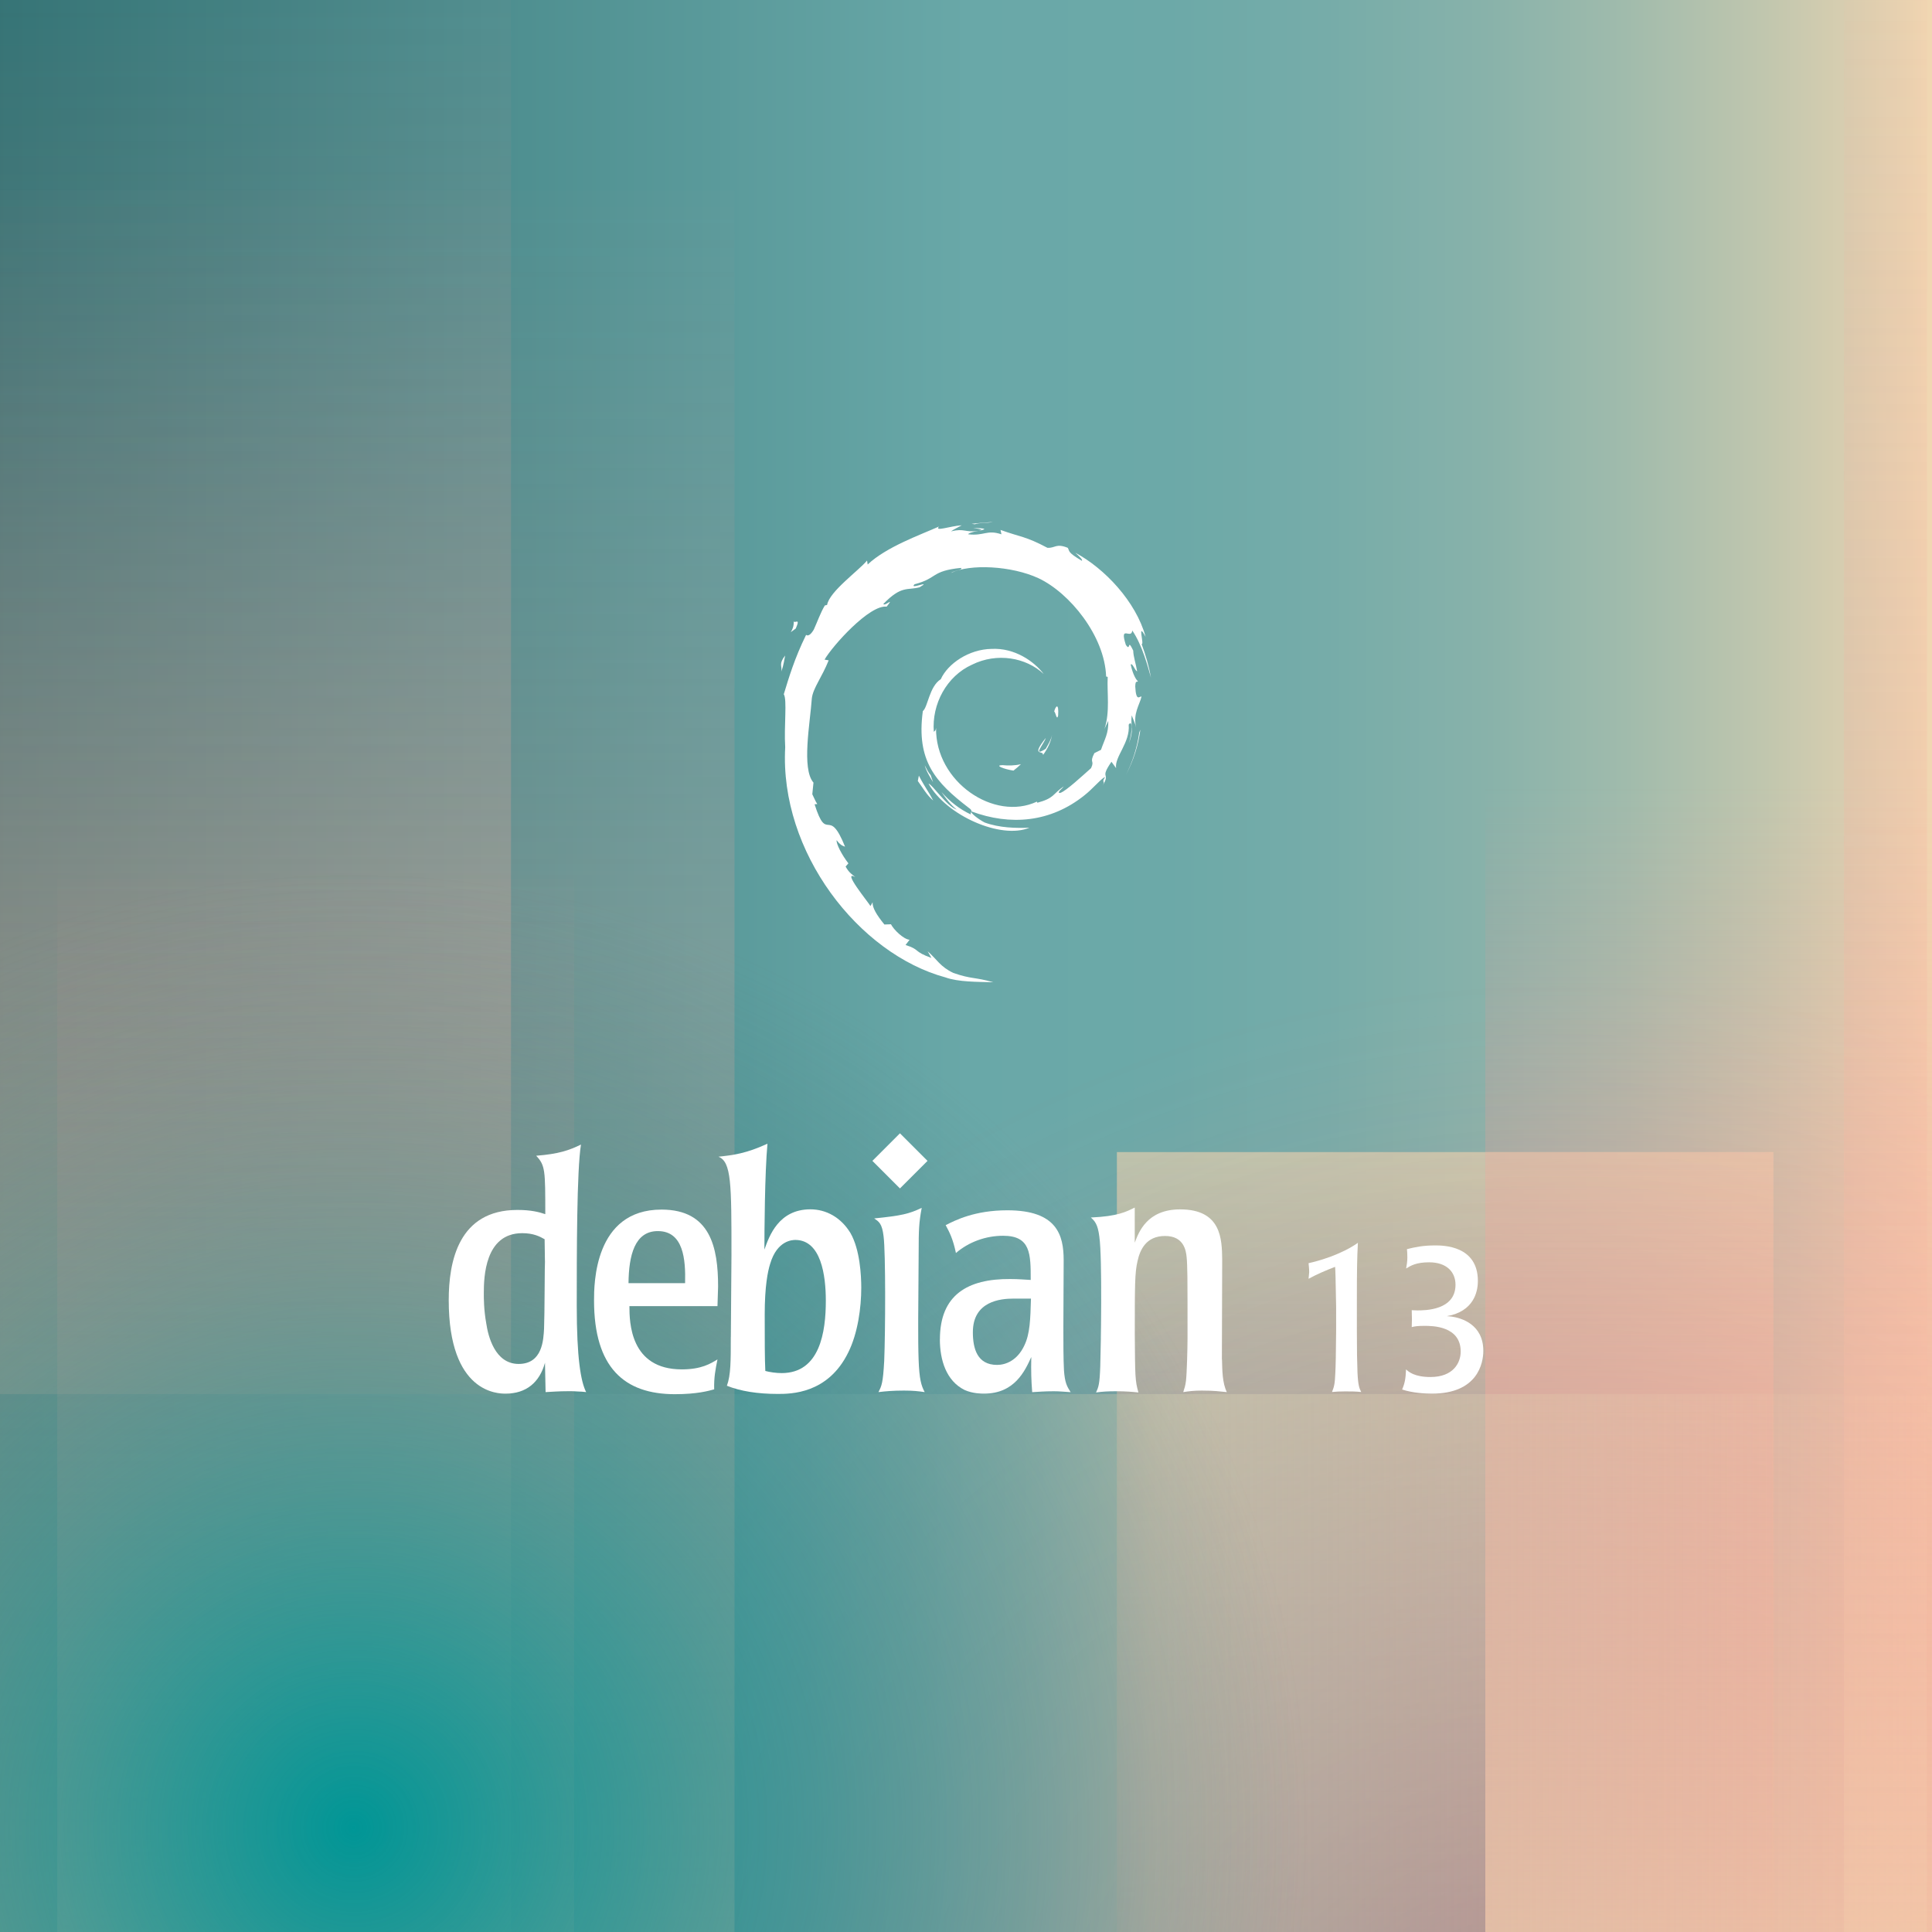
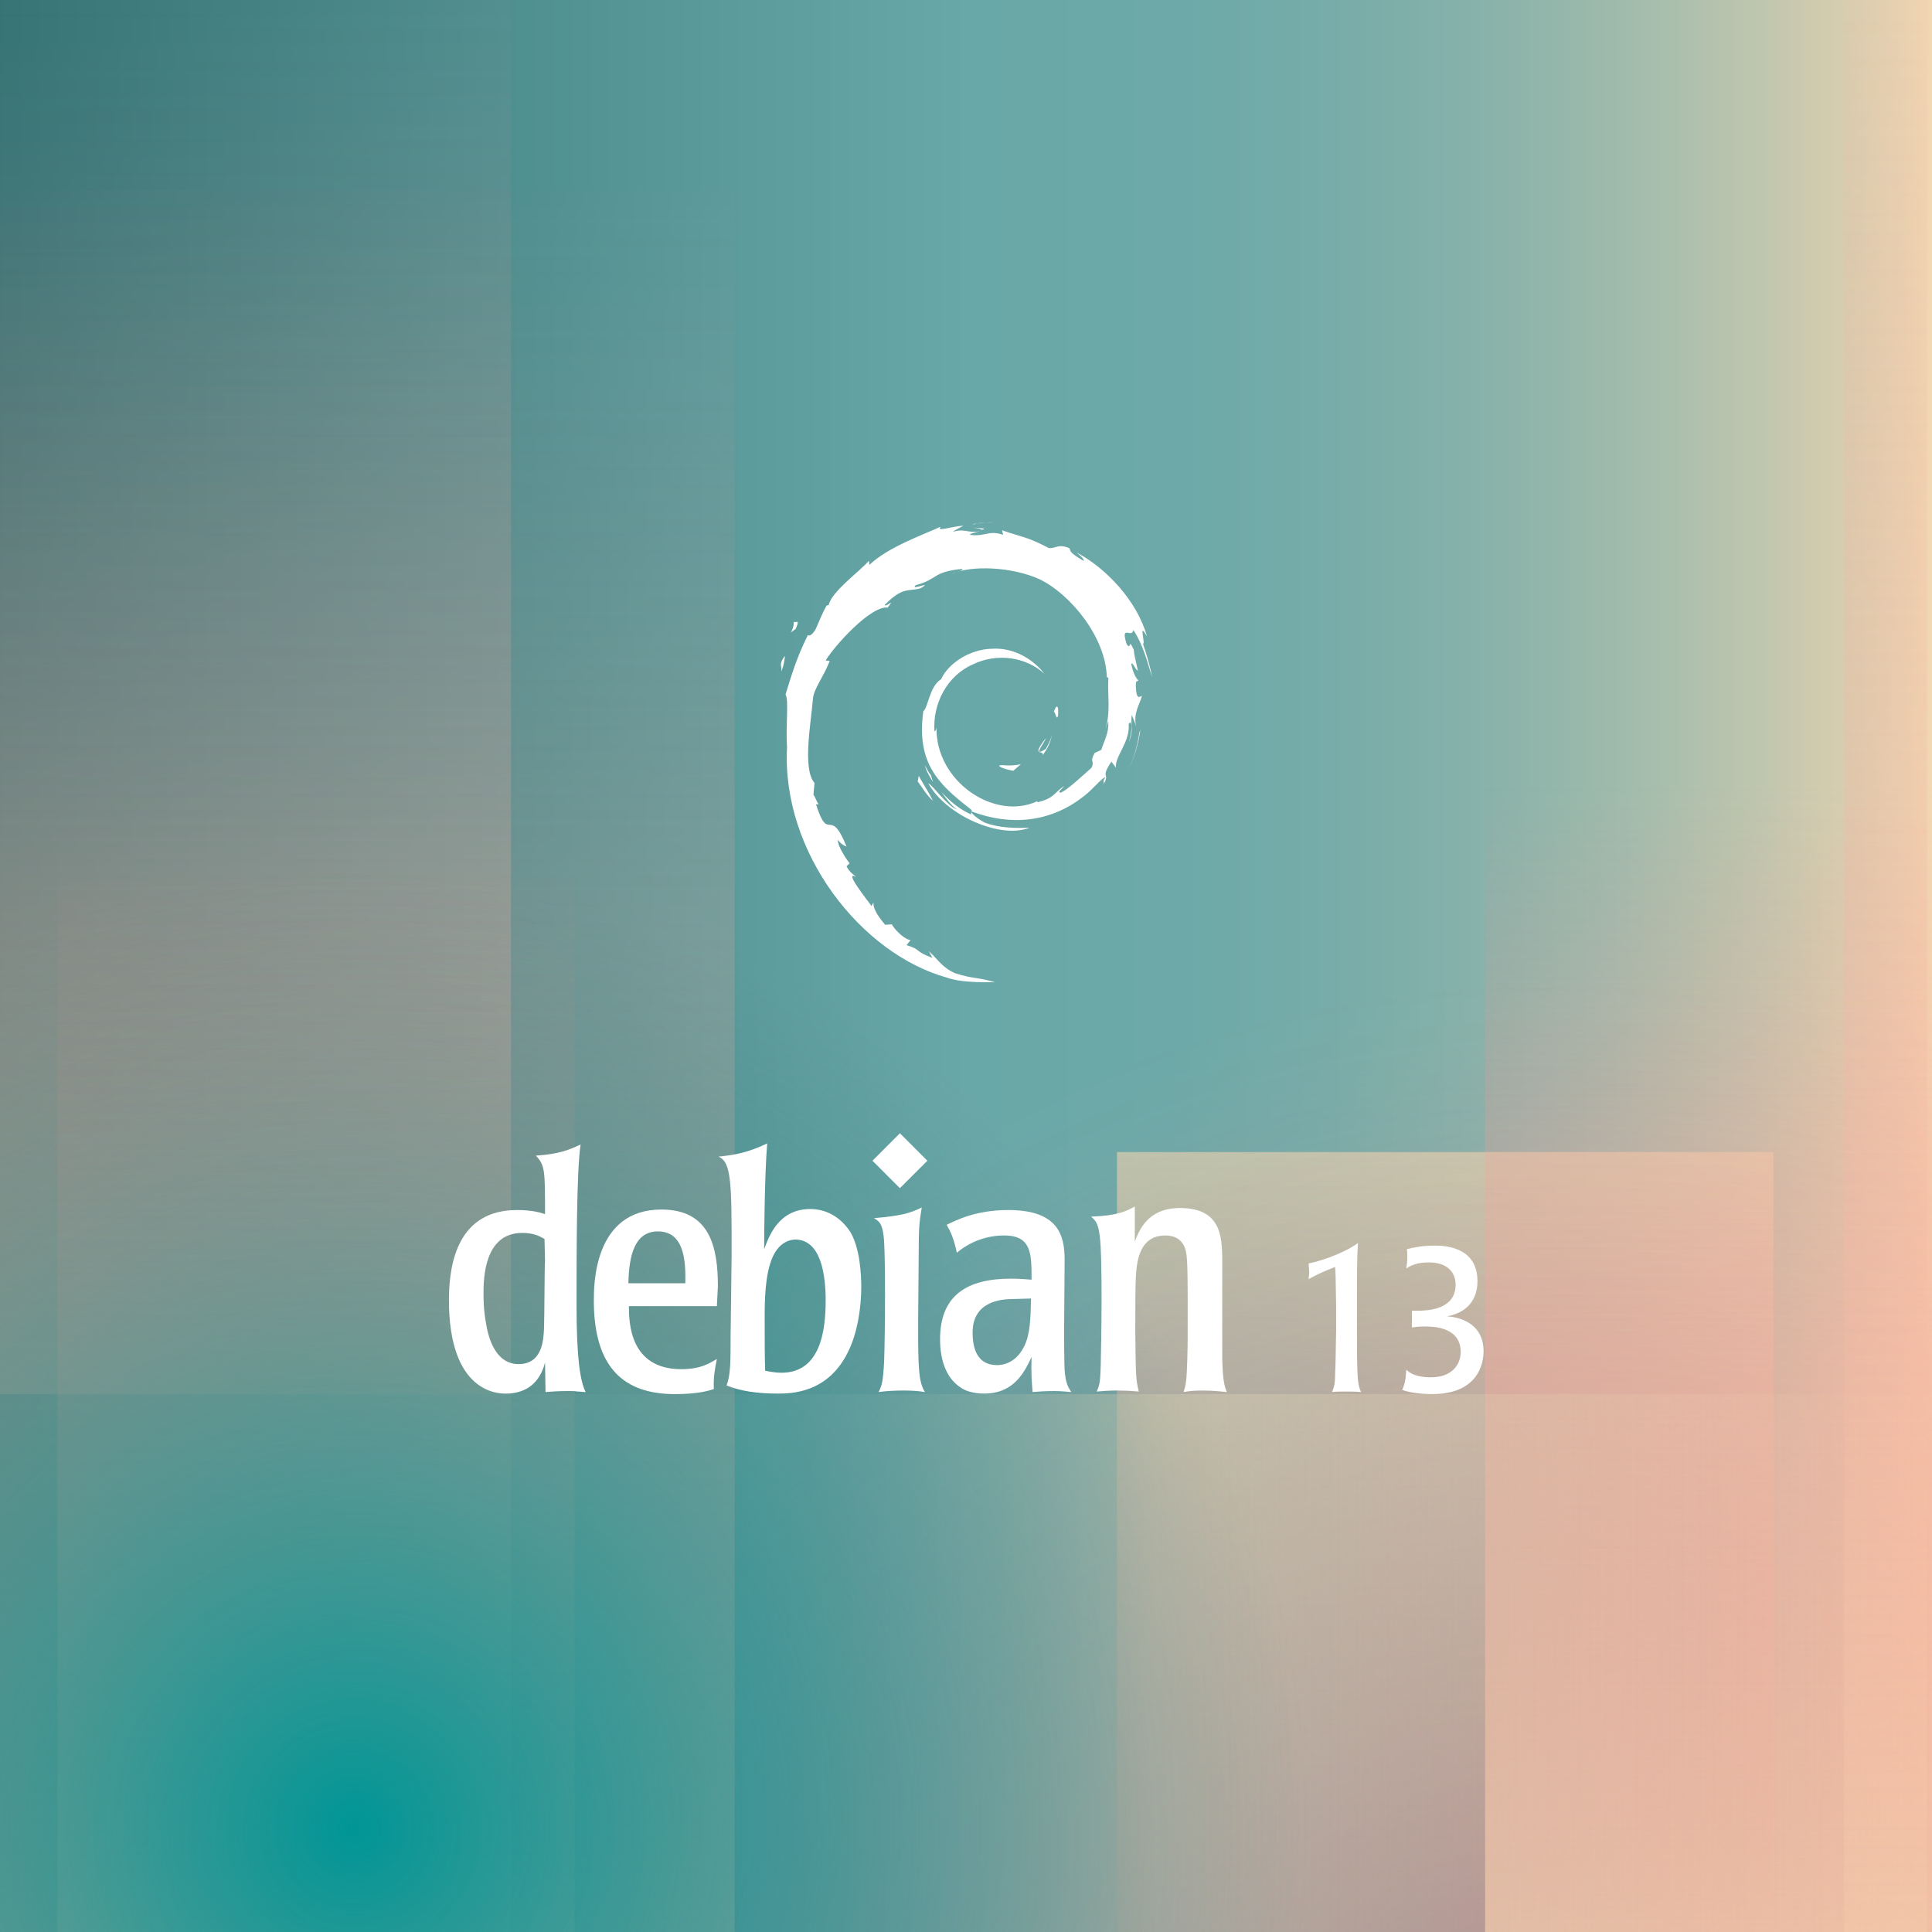
- <svg xmlns="http://www.w3.org/2000/svg" xmlns:xlink="http://www.w3.org/1999/xlink" id="Calque_1" viewBox="0 0 380 380">
-   <defs>
-     <style>.cls-1{fill:#fff;}.cls-2{fill:url(#Dégradé_sans_nom_304-2);}.cls-3{fill:url(#Dégradé_sans_nom_34);}.cls-4{fill:url(#Dégradé_sans_nom_304-6);}.cls-4,.cls-5,.cls-6,.cls-7,.cls-8{opacity:.5;}.cls-5{fill:url(#Dégradé_sans_nom_304-5);}.cls-6{fill:url(#Dégradé_sans_nom_304-4);}.cls-7{fill:url(#Dégradé_sans_nom_304-3);}.cls-9{fill:url(#Dégradé_sans_nom_153);opacity:.4;}.cls-10{fill:url(#Dégradé_sans_nom_304);opacity:.6;}.cls-8{fill:url(#Dégradé_sans_nom_334);}.cls-11{fill:url(#Dégradé_sans_nom_342);}</style>
-     <linearGradient id="Dégradé_sans_nom_342" x1="-4.83" y1="220.98" x2="385.88" y2="220.98" gradientUnits="userSpaceOnUse">
-       <stop offset="0" stop-color="#2f7274" />
-       <stop offset=".5" stop-color="#69a8a8" />
-       <stop offset=".6" stop-color="#6ca9a8" />
-       <stop offset=".68" stop-color="#76aca9" />
-       <stop offset=".76" stop-color="#88b2aa" />
-       <stop offset=".83" stop-color="#a0bbac" />
-       <stop offset=".9" stop-color="#c0c6ae" />
-       <stop offset=".97" stop-color="#e7d3b1" />
-       <stop offset="1" stop-color="#fcdbb3" />
+ <svg xmlns="http://www.w3.org/2000/svg" xmlns:xlink="http://www.w3.org/1999/xlink" version="1.1" id="Calque_1" x="0px" y="0px" viewBox="0 0 380 380" style="enable-background:new 0 0 380 380;" xml:space="preserve">
+   <style type="text/css">
+ 	
+ 		.st0{clip-path:url(#SVGID_00000017500534575583493370000008058974535105034397_);fill:url(#SVGID_00000111162707294562859730000010302273538246950564_);}
+ 	
+ 		.st1{opacity:0.6;clip-path:url(#SVGID_00000017500534575583493370000008058974535105034397_);fill:url(#SVGID_00000130623856721239297150000000913837461089599657_);enable-background:new    ;}
+ 	
+ 		.st2{opacity:0.4;clip-path:url(#SVGID_00000017500534575583493370000008058974535105034397_);fill:url(#SVGID_00000154426506257093760270000004178649094400042943_);enable-background:new    ;}
+ 	
+ 		.st3{clip-path:url(#SVGID_00000017500534575583493370000008058974535105034397_);fill:url(#SVGID_00000000919863390713801540000010740212914416404150_);}
+ 	
+ 		.st4{opacity:0.5;clip-path:url(#SVGID_00000017500534575583493370000008058974535105034397_);fill:url(#SVGID_00000165941981762611243130000015124107355376796558_);enable-background:new    ;}
+ 	
+ 		.st5{opacity:0.5;clip-path:url(#SVGID_00000017500534575583493370000008058974535105034397_);fill:url(#SVGID_00000044896708326305245150000003305184433019063204_);enable-background:new    ;}
+ 	
+ 		.st6{opacity:0.5;clip-path:url(#SVGID_00000017500534575583493370000008058974535105034397_);fill:url(#SVGID_00000092456436880179520870000000703482025259738766_);enable-background:new    ;}
+ 	
+ 		.st7{opacity:0.5;clip-path:url(#SVGID_00000017500534575583493370000008058974535105034397_);fill:url(#SVGID_00000166646516472674958240000015575385100674353315_);enable-background:new    ;}
+ 	
+ 		.st8{opacity:0.5;clip-path:url(#SVGID_00000017500534575583493370000008058974535105034397_);fill:url(#SVGID_00000004547870387775322700000016275489369819594881_);enable-background:new    ;}
+ 	
+ 		.st9{clip-path:url(#SVGID_00000017500534575583493370000008058974535105034397_);fill:url(#SVGID_00000043434332521380686910000018002476251651017373_);}
+ 	.st10{clip-path:url(#SVGID_00000017500534575583493370000008058974535105034397_);fill:#FFFFFF;}
+ </style>
+   <g>
+     <defs>
+       <rect id="SVGID_1_" width="380" height="380" />
+     </defs>
+     <clipPath id="SVGID_00000031930349366936999720000003426269924051075764_">
+       <use xlink:href="#SVGID_1_" style="overflow:visible;" />
+     </clipPath>
+     <linearGradient id="SVGID_00000035504479048906783520000013424934788839214727_" gradientUnits="userSpaceOnUse" x1="-4.83" y1="159.025" x2="385.88" y2="159.025" gradientTransform="matrix(1 0 0 -1 0 380)">
+       <stop offset="0" style="stop-color:#2F7274" />
+       <stop offset="0.5" style="stop-color:#69A8A8" />
+       <stop offset="0.6" style="stop-color:#6CA9A8" />
+       <stop offset="0.68" style="stop-color:#76ACA9" />
+       <stop offset="0.76" style="stop-color:#88B2AA" />
+       <stop offset="0.83" style="stop-color:#A0BBAC" />
+       <stop offset="0.9" style="stop-color:#C0C6AE" />
+       <stop offset="0.97" style="stop-color:#E7D3B1" />
+       <stop offset="1" style="stop-color:#FCDBB3" />
    </linearGradient>
-     <linearGradient id="Dégradé_sans_nom_304" x1="-555.24" y1="1053.28" x2="-355.24" y2="1053.28" gradientTransform="translate(739.49 -726.68)" gradientUnits="userSpaceOnUse">
-       <stop offset="0" stop-color="#f2d6b0" />
-       <stop offset="1" stop-color="#ff8c8e" stop-opacity="0" />
+     <rect x="-4.8" y="-6.7" style="clip-path:url(#SVGID_00000031930349366936999720000003426269924051075764_);fill:url(#SVGID_00000035504479048906783520000013424934788839214727_);" width="390.7" height="455.2" />
+     <linearGradient id="SVGID_00000114044527010765079770000001935580556809719454_" gradientUnits="userSpaceOnUse" x1="-555.24" y1="-1033.285" x2="-355.24" y2="-1033.285" gradientTransform="matrix(6.123234e-17 1 1 -6.123234e-17 1317.53 781.84)">
+       <stop offset="0" style="stop-color:#F2D6B0" />
+       <stop offset="1" style="stop-color:#FF8C8E;stop-opacity:0" />
    </linearGradient>
-     <radialGradient id="Dégradé_sans_nom_153" cx="306.28" cy="430.39" fx="306.28" fy="430.39" r="237.76" gradientUnits="userSpaceOnUse">
-       <stop offset="0" stop-color="#a80030" />
-       <stop offset="1" stop-color="#ff8c8e" stop-opacity="0" />
+     <rect x="219.7" y="226.6" style="opacity:0.6;clip-path:url(#SVGID_00000031930349366936999720000003426269924051075764_);fill:url(#SVGID_00000114044527010765079770000001935580556809719454_);enable-background:new    ;" width="129.1" height="200" />
+     <radialGradient id="SVGID_00000035499471396915420940000008149135083764411293_" cx="306.28" cy="-50.39" r="237.76" gradientTransform="matrix(1 0 0 -1 0 380)" gradientUnits="userSpaceOnUse">
+       <stop offset="0" style="stop-color:#A80030" />
+       <stop offset="1" style="stop-color:#FF8C8E;stop-opacity:0" />
    </radialGradient>
-     <linearGradient id="Dégradé_sans_nom_304-2" x1="337.54" y1="449.2" x2="337.54" y2="154.6" gradientTransform="matrix(1,0,0,1,0,0)" xlink:href="#Dégradé_sans_nom_304" />
-     <linearGradient id="Dégradé_sans_nom_304-3" x1="1768.56" y1="601.64" x2="2131.64" y2="601.64" gradientTransform="translate(-2093.56 -59.65) scale(1.1 .41)" xlink:href="#Dégradé_sans_nom_304" />
-     <linearGradient id="Dégradé_sans_nom_334" x1="-12.45" y1="338.29" x2="386.34" y2="338.29" gradientUnits="userSpaceOnUse">
-       <stop offset="0" stop-color="#206f73" />
-       <stop offset=".31" stop-color="#69a8a8" />
-       <stop offset=".37" stop-color="#6ca9a8" />
-       <stop offset=".43" stop-color="#76aca9" />
-       <stop offset=".48" stop-color="#88b2aa" />
-       <stop offset=".53" stop-color="#a0bbac" />
-       <stop offset=".58" stop-color="#c0c6ae" />
-       <stop offset=".6" stop-color="#d0ccb0" />
-       <stop offset="1" stop-color="#fcdbb3" stop-opacity="0" />
+     <circle style="opacity:0.4;clip-path:url(#SVGID_00000031930349366936999720000003426269924051075764_);fill:url(#SVGID_00000035499471396915420940000008149135083764411293_);enable-background:new    ;" cx="306.3" cy="430.4" r="237.8" />
+     <linearGradient id="SVGID_00000142857139862402167350000007735920020359870625_" gradientUnits="userSpaceOnUse" x1="337.54" y1="-69.2" x2="337.54" y2="225.4" gradientTransform="matrix(1 0 0 -1 0 380)">
+       <stop offset="0" style="stop-color:#F2D6B0" />
+       <stop offset="1" style="stop-color:#FF8C8E;stop-opacity:0" />
    </linearGradient>
-     <linearGradient id="Dégradé_sans_nom_304-4" x1="1714.52" y1="648.78" x2="2085.74" y2="648.78" gradientTransform="translate(-2019.5 -24.12) scale(1.1 .41)" xlink:href="#Dégradé_sans_nom_304" />
-     <linearGradient id="Dégradé_sans_nom_304-5" x1="1707.15" y1="1399.28" x2="2144.81" y2="1399.28" gradientTransform="translate(-1741.14 -359.16) scale(1.1 .41)" xlink:href="#Dégradé_sans_nom_304" />
-     <linearGradient id="Dégradé_sans_nom_304-6" x1="1721.33" y1="643.81" x2="1962.27" y2="643.81" gradientTransform="translate(-1957.57 41.88) scale(1.1 .41)" xlink:href="#Dégradé_sans_nom_304" />
-     <radialGradient id="Dégradé_sans_nom_34" cx="69.6" cy="359.47" fx="69.6" fy="359.47" r="187.75" gradientUnits="userSpaceOnUse">
-       <stop offset="0" stop-color="#009696" />
-       <stop offset="1" stop-color="#497e81" stop-opacity="0" />
+     <rect x="292.1" y="154.6" style="clip-path:url(#SVGID_00000031930349366936999720000003426269924051075764_);fill:url(#SVGID_00000142857139862402167350000007735920020359870625_);" width="90.8" height="294.6" />
+     <linearGradient id="SVGID_00000092427223258637619350000018273564278133755558_" gradientUnits="userSpaceOnUse" x1="2112.197" y1="39.329" x2="2475.276" y2="39.329" gradientTransform="matrix(6.735558e-17 -1.1 -0.41 -2.510526e-17 61 2702.65)">
+       <stop offset="0" style="stop-color:#F2D6B0" />
+       <stop offset="1" style="stop-color:#FF8C8E;stop-opacity:0" />
+     </linearGradient>
+     <rect x="-10.8" y="-12.9" style="opacity:0.5;clip-path:url(#SVGID_00000031930349366936999720000003426269924051075764_);fill:url(#SVGID_00000092427223258637619350000018273564278133755558_);enable-background:new    ;" width="111.3" height="398.1" />
+     <linearGradient id="SVGID_00000000181334488519791870000008355991977102576301_" gradientUnits="userSpaceOnUse" x1="-12.45" y1="41.71" x2="386.33" y2="41.71" gradientTransform="matrix(1 0 0 -1 0 380)">
+       <stop offset="0" style="stop-color:#206F73" />
+       <stop offset="0.31" style="stop-color:#69A8A8" />
+       <stop offset="0.37" style="stop-color:#6CA9A8" />
+       <stop offset="0.43" style="stop-color:#76ACA9" />
+       <stop offset="0.48" style="stop-color:#88B2AA" />
+       <stop offset="0.53" style="stop-color:#A0BBAC" />
+       <stop offset="0.58" style="stop-color:#C0C6AE" />
+       <stop offset="0.6" style="stop-color:#D0CCB0" />
+       <stop offset="1" style="stop-color:#FCDBB3;stop-opacity:0" />
+     </linearGradient>
+     <rect x="-12.4" y="274.2" style="opacity:0.5;clip-path:url(#SVGID_00000031930349366936999720000003426269924051075764_);fill:url(#SVGID_00000000181334488519791870000008355991977102576301_);enable-background:new    ;" width="398.8" height="128.2" />
+     <linearGradient id="SVGID_00000103975528644081988870000002898864656939777448_" gradientUnits="userSpaceOnUse" x1="2058.157" y1="-7.659" x2="2429.376" y2="-7.659" gradientTransform="matrix(6.735558e-17 -1.1 -0.41 -2.510526e-17 61 2702.65)">
+       <stop offset="0" style="stop-color:#F2D6B0" />
+       <stop offset="1" style="stop-color:#FF8C8E;stop-opacity:0" />
+     </linearGradient>
+     <rect x="-16.2" y="37.5" style="opacity:0.5;clip-path:url(#SVGID_00000031930349366936999720000003426269924051075764_);fill:url(#SVGID_00000103975528644081988870000002898864656939777448_);enable-background:new    ;" width="160.7" height="407.1" />
+     <linearGradient id="SVGID_00000039135126744309250000000005929544026662024069_" gradientUnits="userSpaceOnUse" x1="2050.786" y1="-755.671" x2="2488.447" y2="-755.671" gradientTransform="matrix(6.735558e-17 -1.1 -0.41 -2.510526e-17 61.01 2702.64)">
+       <stop offset="0" style="stop-color:#F2D6B0" />
+       <stop offset="1" style="stop-color:#FF8C8E;stop-opacity:0" />
+     </linearGradient>
+     <rect x="362.7" y="-27.3" style="opacity:0.5;clip-path:url(#SVGID_00000031930349366936999720000003426269924051075764_);fill:url(#SVGID_00000039135126744309250000000005929544026662024069_);enable-background:new    ;" width="16.3" height="479.9" />
+     <linearGradient id="SVGID_00000006690738571623072950000009357628342933690541_" gradientUnits="userSpaceOnUse" x1="2064.966" y1="-2.671" x2="2305.907" y2="-2.671" gradientTransform="matrix(6.735558e-17 -1.1 -0.41 -2.510526e-17 61 2702.65)">
+       <stop offset="0" style="stop-color:#F2D6B0" />
+       <stop offset="1" style="stop-color:#FF8C8E;stop-opacity:0" />
+     </linearGradient>
+     <rect x="11.3" y="172.9" style="opacity:0.5;clip-path:url(#SVGID_00000031930349366936999720000003426269924051075764_);fill:url(#SVGID_00000006690738571623072950000009357628342933690541_);enable-background:new    ;" width="101.7" height="264.2" />
+     <radialGradient id="SVGID_00000173128551659418086800000012640495103562739361_" cx="69.6" cy="20.53" r="187.75" gradientTransform="matrix(1 0 0 -1 0 380)" gradientUnits="userSpaceOnUse">
+       <stop offset="0" style="stop-color:#009696" />
+       <stop offset="1" style="stop-color:#497E81;stop-opacity:0" />
    </radialGradient>
-   </defs>
-   <rect class="cls-11" x="-4.83" y="-6.65" width="390.71" height="455.25" />
-   <rect class="cls-10" x="184.25" y="262.04" width="200" height="129.13" transform="translate(610.85 42.35) rotate(90)" />
-   <circle class="cls-9" cx="306.28" cy="430.39" r="237.76" />
-   <rect class="cls-2" x="292.14" y="154.6" width="90.8" height="294.6" />
-   <rect class="cls-7" x="-154.2" y="130.59" width="398.14" height="111.27" transform="translate(-141.35 231.09) rotate(-90)" />
-   <rect class="cls-8" x="-12.45" y="274.2" width="398.78" height="128.18" />
-   <rect class="cls-6" x="-139.4" y="160.69" width="407.07" height="160.66" transform="translate(-176.88 305.15) rotate(-90)" />
-   <rect class="cls-5" x="130.87" y="204.51" width="479.93" height="16.31" transform="translate(158.17 583.5) rotate(-90)" />
-   <rect class="cls-4" x="-70" y="254.14" width="264.21" height="101.67" transform="translate(-242.88 367.08) rotate(-90)" />
-   <circle class="cls-3" cx="69.6" cy="359.47" r="187.75" />
-   <path class="cls-1" d="m107.19,248.04c-.06.06-.06,10.54-.18,13.27-.12,2.2-.3,6.96-5,6.96s-6.01-5.54-6.37-7.98c-.48-2.68-.48-4.88-.48-5.89,0-3.15.18-11.85,7.56-11.85,2.2,0,3.45.65,4.4,1.19l.06,4.29Zm-18.93,7.68c0,18.39,9.76,18.39,11.19,18.39,4.05,0,6.67-2.2,7.74-6.07l.12,5.77c1.25-.06,2.5-.18,4.52-.18.71,0,1.31,0,1.85.06.54,0,1.07.06,1.61.12-1.07-2.08-1.85-6.79-1.85-16.96s0-26.67.83-31.73c-2.32,1.13-4.35,1.85-8.81,2.2,1.79,1.9,1.79,2.86,1.79,11.49-1.25-.42-2.8-.83-5.48-.83-11.61,0-13.51,10.18-13.51,17.74" />
-   <path class="cls-1" d="m123.62,252.38c.06-5.42,1.19-10.24,5.77-10.24,5.06,0,5.48,5.6,5.36,10.24h-11.13Zm17.62.65c0-7.62-1.49-15.12-11.13-15.12-13.27,0-13.27,14.76-13.27,17.86,0,13.21,5.95,18.45,15.89,18.45,4.4,0,6.61-.65,7.74-.95-.06-2.32.24-3.87.65-5.89-1.37.83-3.15,1.96-7.02,1.96-10.18,0-10.3-9.29-10.3-12.44h17.32l.12-3.87" />
-   <path class="cls-1" d="m162.43,255.84c0,6.07-1.13,14.23-8.69,14.23-1.07,0-2.32-.18-3.21-.42-.12-2.32-.12-6.37-.12-11.07,0-5.6.6-8.51,1.07-10,1.37-4.64,4.4-4.7,5-4.7,5,.06,5.95,6.91,5.95,11.96Zm-18.69,7.08c0,4.82,0,7.56-.77,9.64,2.68,1.07,6.01,1.61,10,1.61,2.56,0,9.88,0,13.87-8.16,1.9-3.81,2.56-8.87,2.56-12.74,0-2.32-.24-7.5-2.14-10.77-1.85-3.04-4.76-4.64-7.86-4.64-6.25,0-8.1,5.24-9.05,7.92,0-3.33.06-14.94.6-20.83-4.23,1.96-6.85,2.26-9.64,2.56,2.56,1.01,2.56,5.36,2.56,19.35l-.12,16.07" />
-   <path class="cls-1" d="m181.89,273.81c-1.31-.18-2.2-.3-4.11-.3-2.08,0-3.51.12-5,.3.65-1.25.89-1.85,1.13-6.07.24-5.83.3-21.31-.12-24.58-.3-2.5-.89-2.86-1.85-3.51,5.36-.54,6.85-.89,9.35-2.08-.54,2.86-.6,4.29-.6,8.69-.18,22.5-.24,24.88,1.19,27.56" />
-   <path class="cls-1" d="m202.78,255.36c-.12,4.11-.18,6.96-1.31,9.29-1.37,2.92-3.63,3.81-5.36,3.81-3.93,0-4.76-3.27-4.76-6.43,0-6.13,5.48-6.61,7.98-6.61h3.45v-.06Zm-17.92,8.04c0,4.11,1.25,8.21,4.88,10,1.61.71,3.27.71,3.81.71,6.01,0,8.04-4.46,9.29-7.2-.06,2.86,0,4.64.18,6.91,1.19-.06,2.32-.18,4.29-.18,1.13,0,2.14.12,3.27.18-.71-1.13-1.13-1.79-1.31-4.29-.12-2.5-.12-4.94-.12-8.39l.06-13.27c0-4.94-1.31-9.82-11.07-9.82-6.43,0-10.24,1.96-12.14,2.92.77,1.43,1.43,2.68,2.02,5.48,2.56-2.2,5.89-3.39,9.29-3.39,5.42,0,5.42,3.57,5.42,8.69-1.25-.06-2.26-.18-4.05-.18-8.33-.06-13.81,3.1-13.81,11.85" />
-   <path class="cls-1" d="m240.35,267.38c.06,2.2.06,4.58.95,6.43-1.43-.12-2.26-.3-4.94-.3-1.55,0-2.44.12-3.63.3.24-.83.42-1.19.54-2.26.18-1.49.3-6.55.3-8.27v-7.02c0-3.04,0-7.5-.18-9.05-.12-1.13-.48-4.11-4.23-4.11s-4.94,2.74-5.42,4.94c-.54,2.26-.54,4.76-.54,14.41.06,8.33.06,9.11.71,11.43-1.13-.12-2.5-.24-4.4-.24-1.55,0-2.62.06-3.93.24.48-1.07.71-1.55.83-5.24.12-3.57.42-21.19-.18-25.36-.3-2.56-.95-3.15-1.67-3.81,5.3-.24,6.96-1.13,8.63-1.96v6.91c.77-2.02,2.38-6.55,8.93-6.55,8.16,0,8.21,5.95,8.27,9.82l-.06,19.7" />
-   <path class="cls-1" d="m182.43,228.33l-5.42,5.42-5.42-5.42,5.42-5.42,5.42,5.42" />
-   <path class="cls-1" d="m266.88,261.58c0,3.96.04,6.31.12,8.37.12,2.55.36,3.11.73,3.84-1.09-.12-2.14-.12-3.15-.12-1.17,0-1.7.04-2.59.12.4-1.01.57-1.58.65-3.72.08-1.62.12-3.6.16-8.37v-4.69c-.12-6.06-.12-6.71-.2-7.84-1.78.69-3.52,1.42-5.22,2.35.04-.44.08-.85.12-1.29,0-.77-.08-1.21-.12-1.78,2.02-.44,6.43-1.7,9.7-4-.16,3.07-.2,5.3-.2,11.52v5.62Z" />
-   <path class="cls-1" d="m284.59,258.87l.89.08c1.98.28,6.27,1.54,6.27,6.75,0,2.39-1.09,8.41-10.11,8.41-1.29,0-3.76-.12-5.86-.81.53-1.25.69-2.1.77-3.96.53.49,1.66,1.5,4.81,1.5,4.49,0,5.94-2.79,5.94-5.01,0-5.05-5.62-5.05-7.12-5.05-1.33,0-1.82.08-2.51.24,0-.53.04-1.01.04-1.54,0-.61-.04-1.17-.04-1.78l1.09.04c1.5,0,7.52,0,7.52-5.05,0-2.47-1.7-4.41-5.18-4.41-2.55,0-3.6.65-4.53,1.21.12-.61.24-1.46.24-2.18,0-.65-.04-1.17-.08-1.62,1.62-.4,3.11-.73,5.54-.73,1.54,0,8.41,0,8.41,6.99,0,1.58-.44,5.42-5.13,6.71l-.97.2Z" />
-   <path class="cls-1" d="m197.1,150.5c-1.5.02.28.77,2.24,1.07.54-.42,1.03-.85,1.47-1.27-1.22.3-2.46.31-3.71.19" />
-   <path class="cls-1" d="m205.15,148.5c.9-1.23,1.55-2.58,1.78-3.98-.2.99-.74,1.85-1.25,2.76-2.8,1.77-.27-1.05,0-2.12-3.01,3.8-.42,2.28-.53,3.34" />
-   <path class="cls-1" d="m208.12,140.76c.18-2.7-.53-1.85-.77-.82.28.15.5,1.91.77.82" />
-   <path class="cls-1" d="m191.41,103.84c.8.14,1.73.25,1.6.44.88-.19,1.08-.37-1.6-.44" />
-   <path class="cls-1" d="m193.01,104.28l-.56.12.53-.05.04-.07" />
-   <path class="cls-1" d="m217.98,141.79c.09,2.43-.71,3.6-1.43,5.69l-1.3.65c-1.06,2.06.11,1.31-.65,2.95-1.66,1.47-5.03,4.61-6.1,4.89-.79-.02.53-.93.71-1.29-2.22,1.52-1.78,2.29-5.17,3.21l-.1-.22c-8.36,3.94-19.98-3.86-19.83-14.5-.09.67-.25.51-.44.78-.43-5.47,2.53-10.97,7.52-13.22,4.88-2.42,10.61-1.43,14.1,1.84-1.92-2.52-5.74-5.18-10.27-4.94-4.44.07-8.59,2.89-9.98,5.96-2.27,1.43-2.54,5.52-3.53,6.27-1.33,9.8,2.51,14.03,9.01,19.01,1.02.69.29.79.42,1.32-2.16-1.01-4.13-2.54-5.76-4.4.86,1.26,1.79,2.49,3,3.45-2.04-.69-4.76-4.93-5.55-5.11,3.51,6.28,14.23,11.02,19.85,8.67-2.6.1-5.9.05-8.82-1.03-1.23-.63-2.9-1.94-2.6-2.18,7.67,2.86,15.58,2.17,22.22-3.15,1.69-1.32,3.53-3.55,4.07-3.58-.8,1.21.14.58-.48,1.65,1.68-2.71-.73-1.1,1.74-4.68l.91,1.25c-.34-2.25,2.8-4.99,2.48-8.55.72-1.09.8,1.17.04,3.68,1.06-2.78.28-3.22.55-5.52.29.77.68,1.59.88,2.4-.69-2.69.71-4.52,1.05-6.08-.34-.15-1.07,1.19-1.23-1.98.03-1.38.38-.72.52-1.06-.27-.16-.98-1.21-1.41-3.24.31-.48.84,1.23,1.26,1.3-.27-1.61-.74-2.84-.77-4.07-1.24-2.6-.44.35-1.45-1.12-1.33-4.13,1.1-.96,1.26-2.83,2.01,2.91,3.15,7.41,3.68,9.28-.4-2.28-1.05-4.48-1.84-6.62.61.26-.98-4.68.79-1.41-1.9-6.97-8.11-13.49-13.83-16.54.7.64,1.58,1.44,1.27,1.57-2.85-1.69-2.35-1.83-2.75-2.54-2.31-.94-2.47.08-4,0-4.37-2.32-5.21-2.07-9.23-3.52l.18.86c-2.89-.96-3.37.36-6.5,0-.19-.15,1-.54,1.98-.68-2.8.37-2.67-.55-5.4.1.67-.47,1.39-.79,2.11-1.19-2.28.14-5.45,1.33-4.47.24-3.72,1.66-10.33,3.99-14.03,7.47l-.12-.78c-1.7,2.04-7.41,6.09-7.86,8.73l-.45.11c-.88,1.5-1.46,3.19-2.16,4.73-1.16,1.97-1.69.76-1.53,1.07-2.27,4.61-3.41,8.48-4.38,11.66.69,1.04.02,6.26.28,10.43-1.14,20.63,14.48,40.65,31.54,45.27,2.5.9,6.22.86,9.39.95-3.73-1.07-4.21-.57-7.85-1.83-2.62-1.24-3.2-2.65-5.06-4.26l.74,1.3c-3.64-1.29-2.12-1.6-5.09-2.54l.79-1.03c-1.18-.09-3.13-1.99-3.66-3.05l-1.29.05c-1.55-1.91-2.38-3.3-2.32-4.37l-.42.74c-.47-.81-5.71-7.19-2.99-5.7-.5-.46-1.18-.75-1.9-2.07l.55-.63c-1.31-1.68-2.41-3.84-2.32-4.56.7.94,1.18,1.12,1.66,1.28-3.3-8.2-3.49-.45-5.99-8.34l.53-.04c-.4-.61-.65-1.28-.98-1.93l.23-2.29c-2.38-2.75-.66-11.69-.32-16.6.24-1.99,1.98-4.12,3.31-7.45l-.81-.14c1.55-2.7,8.84-10.84,12.21-10.42,1.64-2.05-.33,0-.65-.52,3.59-3.72,4.72-2.63,7.15-3.3,2.61-1.55-2.24.61-1-.59,4.52-1.15,3.2-2.62,9.1-3.21.62.35-1.44.55-1.96,1,3.76-1.84,11.92-1.42,17.21,1.02,6.14,2.87,13.05,11.36,13.32,19.34l.31.08c-.16,3.17.49,6.85-.63,10.22l.75-1.6" />
-   <path class="cls-1" d="m180.73,152.56l-.21,1.05c.99,1.34,1.77,2.79,3.03,3.84-.91-1.77-1.58-2.5-2.82-4.89" />
-   <path class="cls-1" d="m183.06,152.47c-.52-.58-.83-1.27-1.18-1.96.33,1.22,1.01,2.26,1.64,3.33l-.46-1.36" />
-   <path class="cls-1" d="m224.3,143.51l-.22.55c-.4,2.87-1.28,5.71-2.62,8.34,1.48-2.78,2.43-5.82,2.84-8.9" />
-   <path class="cls-1" d="m191.71,103.12c1.01-.37,2.49-.2,3.57-.45-1.4.12-2.8.19-4.18.36l.61.08" />
-   <path class="cls-1" d="m156.1,122.05c.23,2.16-1.63,3,.41,1.58,1.09-2.46-.43-.68-.41-1.58" />
-   <path class="cls-1" d="m153.7,132.07c.47-1.44.56-2.31.73-3.14-1.3,1.66-.6,2.01-.73,3.14" />
+     <circle style="clip-path:url(#SVGID_00000031930349366936999720000003426269924051075764_);fill:url(#SVGID_00000173128551659418086800000012640495103562739361_);" cx="69.6" cy="359.5" r="187.7" />
+     <path style="clip-path:url(#SVGID_00000031930349366936999720000003426269924051075764_);fill:#FFFFFF;" d="M107.2,248   c-0.1,0.1-0.1,10.5-0.2,13.3c-0.1,2.2-0.3,7-5,7s-6-5.5-6.4-8c-0.5-2.7-0.5-4.9-0.5-5.9c0-3.1,0.2-11.9,7.6-11.9   c2.2,0,3.4,0.6,4.4,1.2L107.2,248L107.2,248z M88.3,255.7c0,18.4,9.8,18.4,11.2,18.4c4.1,0,6.7-2.2,7.7-6.1l0.1,5.8   c1.2-0.1,2.5-0.2,4.5-0.2c0.7,0,1.3,0,1.8,0.1c0.5,0,1.1,0.1,1.6,0.1c-1.1-2.1-1.8-6.8-1.8-17s0-26.7,0.8-31.7   c-2.3,1.1-4.3,1.9-8.8,2.2c1.8,1.9,1.8,2.9,1.8,11.5c-1.2-0.4-2.8-0.8-5.5-0.8C90.2,238,88.3,248.2,88.3,255.7" />
+     <path style="clip-path:url(#SVGID_00000031930349366936999720000003426269924051075764_);fill:#FFFFFF;" d="M123.6,252.4   c0.1-5.4,1.2-10.2,5.8-10.2c5.1,0,5.5,5.6,5.4,10.2H123.6z M141.2,253c0-7.6-1.5-15.1-11.1-15.1c-13.3,0-13.3,14.8-13.3,17.9   c0,13.2,5.9,18.4,15.9,18.4c4.4,0,6.6-0.6,7.7-1c-0.1-2.3,0.2-3.9,0.6-5.9c-1.4,0.8-3.1,2-7,2c-10.2,0-10.3-9.3-10.3-12.4h17.3   L141.2,253" />
+     <path style="clip-path:url(#SVGID_00000031930349366936999720000003426269924051075764_);fill:#FFFFFF;" d="M162.4,255.8   c0,6.1-1.1,14.2-8.7,14.2c-1.1,0-2.3-0.2-3.2-0.4c-0.1-2.3-0.1-6.4-0.1-11.1c0-5.6,0.6-8.5,1.1-10c1.4-4.6,4.4-4.7,5-4.7   C161.5,243.9,162.4,250.8,162.4,255.8z M143.7,262.9c0,4.8,0,7.6-0.8,9.6c2.7,1.1,6,1.6,10,1.6c2.6,0,9.9,0,13.9-8.2   c1.9-3.8,2.6-8.9,2.6-12.7c0-2.3-0.2-7.5-2.1-10.8c-1.9-3-4.8-4.6-7.9-4.6c-6.2,0-8.1,5.2-9.1,7.9c0-3.3,0.1-14.9,0.6-20.8   c-4.2,2-6.9,2.3-9.6,2.6c2.6,1,2.6,5.4,2.6,19.4L143.7,262.9" />
+     <path style="clip-path:url(#SVGID_00000031930349366936999720000003426269924051075764_);fill:#FFFFFF;" d="M181.9,273.8   c-1.3-0.2-2.2-0.3-4.1-0.3c-2.1,0-3.5,0.1-5,0.3c0.6-1.2,0.9-1.9,1.1-6.1c0.2-5.8,0.3-21.3-0.1-24.6c-0.3-2.5-0.9-2.9-1.9-3.5   c5.4-0.5,6.9-0.9,9.4-2.1c-0.5,2.9-0.6,4.3-0.6,8.7C180.5,268.8,180.4,271.1,181.9,273.8" />
+     <path style="clip-path:url(#SVGID_00000031930349366936999720000003426269924051075764_);fill:#FFFFFF;" d="M202.8,255.4   c-0.1,4.1-0.2,7-1.3,9.3c-1.4,2.9-3.6,3.8-5.4,3.8c-3.9,0-4.8-3.3-4.8-6.4c0-6.1,5.5-6.6,8-6.6L202.8,255.4L202.8,255.4z    M184.9,263.4c0,4.1,1.2,8.2,4.9,10c1.6,0.7,3.3,0.7,3.8,0.7c6,0,8-4.5,9.3-7.2c-0.1,2.9,0,4.6,0.2,6.9c1.2-0.1,2.3-0.2,4.3-0.2   c1.1,0,2.1,0.1,3.3,0.2c-0.7-1.1-1.1-1.8-1.3-4.3c-0.1-2.5-0.1-4.9-0.1-8.4l0.1-13.3c0-4.9-1.3-9.8-11.1-9.8   c-6.4,0-10.2,2-12.1,2.9c0.8,1.4,1.4,2.7,2,5.5c2.6-2.2,5.9-3.4,9.3-3.4c5.4,0,5.4,3.6,5.4,8.7c-1.2-0.1-2.3-0.2-4.1-0.2   C190.3,251.5,184.9,254.7,184.9,263.4" />
+     <path style="clip-path:url(#SVGID_00000031930349366936999720000003426269924051075764_);fill:#FFFFFF;" d="M240.4,267.4   c0.1,2.2,0.1,4.6,0.9,6.4c-1.4-0.1-2.3-0.3-4.9-0.3c-1.6,0-2.4,0.1-3.6,0.3c0.2-0.8,0.4-1.2,0.5-2.3c0.2-1.5,0.3-6.5,0.3-8.3v-7   c0-3,0-7.5-0.2-9.1c-0.1-1.1-0.5-4.1-4.2-4.1s-4.9,2.7-5.4,4.9c-0.5,2.3-0.5,4.8-0.5,14.4c0.1,8.3,0.1,9.1,0.7,11.4   c-1.1-0.1-2.5-0.2-4.4-0.2c-1.6,0-2.6,0.1-3.9,0.2c0.5-1.1,0.7-1.5,0.8-5.2c0.1-3.6,0.4-21.2-0.2-25.4c-0.3-2.6-0.9-3.1-1.7-3.8   c5.3-0.2,7-1.1,8.6-2v6.9c0.8-2,2.4-6.6,8.9-6.6c8.2,0,8.2,5.9,8.3,9.8L240.4,267.4" />
+     <path style="clip-path:url(#SVGID_00000031930349366936999720000003426269924051075764_);fill:#FFFFFF;" d="M182.4,228.3l-5.4,5.4   l-5.4-5.4l5.4-5.4L182.4,228.3" />
+     <path style="clip-path:url(#SVGID_00000031930349366936999720000003426269924051075764_);fill:#FFFFFF;" d="M266.9,261.6   c0,4,0,6.3,0.1,8.4c0.1,2.5,0.4,3.1,0.7,3.8c-1.1-0.1-2.1-0.1-3.1-0.1c-1.2,0-1.7,0-2.6,0.1c0.4-1,0.6-1.6,0.6-3.7   c0.1-1.6,0.1-3.6,0.2-8.4V257c-0.1-6.1-0.1-6.7-0.2-7.8c-1.8,0.7-3.5,1.4-5.2,2.4c0-0.4,0.1-0.9,0.1-1.3c0-0.8-0.1-1.2-0.1-1.8   c2-0.4,6.4-1.7,9.7-4c-0.2,3.1-0.2,5.3-0.2,11.5V261.6L266.9,261.6z" />
+     <path style="clip-path:url(#SVGID_00000031930349366936999720000003426269924051075764_);fill:#FFFFFF;" d="M284.6,258.9l0.9,0.1   c2,0.3,6.3,1.5,6.3,6.8c0,2.4-1.1,8.4-10.1,8.4c-1.3,0-3.8-0.1-5.9-0.8c0.5-1.2,0.7-2.1,0.8-4c0.5,0.5,1.7,1.5,4.8,1.5   c4.5,0,5.9-2.8,5.9-5c0-5-5.6-5-7.1-5c-1.3,0-1.8,0.1-2.5,0.2c0-0.5,0-1,0-1.5c0-0.6,0-1.2,0-1.8l1.1,0c1.5,0,7.5,0,7.5-5.1   c0-2.5-1.7-4.4-5.2-4.4c-2.5,0-3.6,0.6-4.5,1.2c0.1-0.6,0.2-1.5,0.2-2.2c0-0.6,0-1.2-0.1-1.6c1.6-0.4,3.1-0.7,5.5-0.7   c1.5,0,8.4,0,8.4,7c0,1.6-0.4,5.4-5.1,6.7L284.6,258.9L284.6,258.9z" />
+     <path style="clip-path:url(#SVGID_00000031930349366936999720000003426269924051075764_);fill:#FFFFFF;" d="M197.1,150.5   c-1.5,0,0.3,0.8,2.2,1.1c0.5-0.4,1-0.9,1.5-1.3C199.6,150.6,198.4,150.6,197.1,150.5" />
+     <path style="clip-path:url(#SVGID_00000031930349366936999720000003426269924051075764_);fill:#FFFFFF;" d="M205.1,148.5   c0.9-1.2,1.6-2.6,1.8-4c-0.2,1-0.7,1.9-1.2,2.8c-2.8,1.8-0.3-1.1,0-2.1C202.7,149,205.3,147.4,205.1,148.5" />
+     <path style="clip-path:url(#SVGID_00000031930349366936999720000003426269924051075764_);fill:#FFFFFF;" d="M208.1,140.8   c0.2-2.7-0.5-1.9-0.8-0.8C207.6,140.1,207.8,141.8,208.1,140.8" />
+     <path style="clip-path:url(#SVGID_00000031930349366936999720000003426269924051075764_);fill:#FFFFFF;" d="M191.4,103.8   c0.8,0.1,1.7,0.2,1.6,0.4C193.9,104.1,194.1,103.9,191.4,103.8" />
+     <path style="clip-path:url(#SVGID_00000031930349366936999720000003426269924051075764_);fill:#FFFFFF;" d="M193,104.3l-0.6,0.1   L193,104.3L193,104.3" />
+     <path style="clip-path:url(#SVGID_00000031930349366936999720000003426269924051075764_);fill:#FFFFFF;" d="M218,141.8   c0.1,2.4-0.7,3.6-1.4,5.7l-1.3,0.6c-1.1,2.1,0.1,1.3-0.6,2.9c-1.7,1.5-5,4.6-6.1,4.9c-0.8,0,0.5-0.9,0.7-1.3   c-2.2,1.5-1.8,2.3-5.2,3.2l-0.1-0.2c-8.4,3.9-20-3.9-19.8-14.5c-0.1,0.7-0.2,0.5-0.4,0.8c-0.4-5.5,2.5-11,7.5-13.2   c4.9-2.4,10.6-1.4,14.1,1.8c-1.9-2.5-5.7-5.2-10.3-4.9c-4.4,0.1-8.6,2.9-10,6c-2.3,1.4-2.5,5.5-3.5,6.3c-1.3,9.8,2.5,14,9,19   c1,0.7,0.3,0.8,0.4,1.3c-2.2-1-4.1-2.5-5.8-4.4c0.9,1.3,1.8,2.5,3,3.4c-2-0.7-4.8-4.9-5.6-5.1c3.5,6.3,14.2,11,19.9,8.7   c-2.6,0.1-5.9,0.1-8.8-1c-1.2-0.6-2.9-1.9-2.6-2.2c7.7,2.9,15.6,2.2,22.2-3.1c1.7-1.3,3.5-3.6,4.1-3.6c-0.8,1.2,0.1,0.6-0.5,1.6   c1.7-2.7-0.7-1.1,1.7-4.7l0.9,1.2c-0.3-2.2,2.8-5,2.5-8.6c0.7-1.1,0.8,1.2,0,3.7c1.1-2.8,0.3-3.2,0.6-5.5c0.3,0.8,0.7,1.6,0.9,2.4   c-0.7-2.7,0.7-4.5,1.1-6.1c-0.3-0.1-1.1,1.2-1.2-2c0-1.4,0.4-0.7,0.5-1.1c-0.3-0.2-1-1.2-1.4-3.2c0.3-0.5,0.8,1.2,1.3,1.3   c-0.3-1.6-0.7-2.8-0.8-4.1c-1.2-2.6-0.4,0.3-1.4-1.1c-1.3-4.1,1.1-1,1.3-2.8c2,2.9,3.1,7.4,3.7,9.3c-0.4-2.3-1.1-4.5-1.8-6.6   c0.6,0.3-1-4.7,0.8-1.4c-1.9-7-8.1-13.5-13.8-16.5c0.7,0.6,1.6,1.4,1.3,1.6c-2.9-1.7-2.4-1.8-2.8-2.5c-2.3-0.9-2.5,0.1-4,0   c-4.4-2.3-5.2-2.1-9.2-3.5l0.2,0.9c-2.9-1-3.4,0.4-6.5,0c-0.2-0.2,1-0.5,2-0.7c-2.8,0.4-2.7-0.6-5.4,0.1c0.7-0.5,1.4-0.8,2.1-1.2   c-2.3,0.1-5.4,1.3-4.5,0.2c-3.7,1.7-10.3,4-14,7.5l-0.1-0.8c-1.7,2-7.4,6.1-7.9,8.7l-0.4,0.1c-0.9,1.5-1.5,3.2-2.2,4.7   c-1.2,2-1.7,0.8-1.5,1.1c-2.3,4.6-3.4,8.5-4.4,11.7c0.7,1,0,6.3,0.3,10.4c-1.1,20.6,14.5,40.6,31.5,45.3c2.5,0.9,6.2,0.9,9.4,0.9   c-3.7-1.1-4.2-0.6-7.9-1.8c-2.6-1.2-3.2-2.6-5.1-4.3l0.7,1.3c-3.6-1.3-2.1-1.6-5.1-2.5l0.8-1c-1.2-0.1-3.1-2-3.7-3.1l-1.3,0.1   c-1.6-1.9-2.4-3.3-2.3-4.4l-0.4,0.7c-0.5-0.8-5.7-7.2-3-5.7c-0.5-0.5-1.2-0.8-1.9-2.1l0.6-0.6c-1.3-1.7-2.4-3.8-2.3-4.6   c0.7,0.9,1.2,1.1,1.7,1.3c-3.3-8.2-3.5-0.4-6-8.3l0.5,0c-0.4-0.6-0.6-1.3-1-1.9l0.2-2.3c-2.4-2.8-0.7-11.7-0.3-16.6   c0.2-2,2-4.1,3.3-7.4l-0.8-0.1c1.6-2.7,8.8-10.8,12.2-10.4c1.6-2.1-0.3,0-0.6-0.5c3.6-3.7,4.7-2.6,7.1-3.3c2.6-1.6-2.2,0.6-1-0.6   c4.5-1.2,3.2-2.6,9.1-3.2c0.6,0.3-1.4,0.6-2,1c3.8-1.8,11.9-1.4,17.2,1c6.1,2.9,13.1,11.4,13.3,19.3l0.3,0.1   c-0.2,3.2,0.5,6.9-0.6,10.2L218,141.8" />
+     <path style="clip-path:url(#SVGID_00000031930349366936999720000003426269924051075764_);fill:#FFFFFF;" d="M180.7,152.6l-0.2,1.1   c1,1.3,1.8,2.8,3,3.8C182.6,155.7,182,154.9,180.7,152.6" />
+     <path style="clip-path:url(#SVGID_00000031930349366936999720000003426269924051075764_);fill:#FFFFFF;" d="M183.1,152.5   c-0.5-0.6-0.8-1.3-1.2-2c0.3,1.2,1,2.3,1.6,3.3L183.1,152.5" />
+     <path style="clip-path:url(#SVGID_00000031930349366936999720000003426269924051075764_);fill:#FFFFFF;" d="M224.3,143.5l-0.2,0.6   c-0.4,2.9-1.3,5.7-2.6,8.3C222.9,149.6,223.9,146.6,224.3,143.5" />
+     <path style="clip-path:url(#SVGID_00000031930349366936999720000003426269924051075764_);fill:#FFFFFF;" d="M191.7,103.1   c1-0.4,2.5-0.2,3.6-0.4c-1.4,0.1-2.8,0.2-4.2,0.4L191.7,103.1" />
+     <path style="clip-path:url(#SVGID_00000031930349366936999720000003426269924051075764_);fill:#FFFFFF;" d="M156.1,122.1   c0.2,2.2-1.6,3,0.4,1.6C157.6,121.2,156.1,123,156.1,122.1" />
+     <path style="clip-path:url(#SVGID_00000031930349366936999720000003426269924051075764_);fill:#FFFFFF;" d="M153.7,132.1   c0.5-1.4,0.6-2.3,0.7-3.1C153.1,130.6,153.8,130.9,153.7,132.1" />
+   </g>
</svg>
